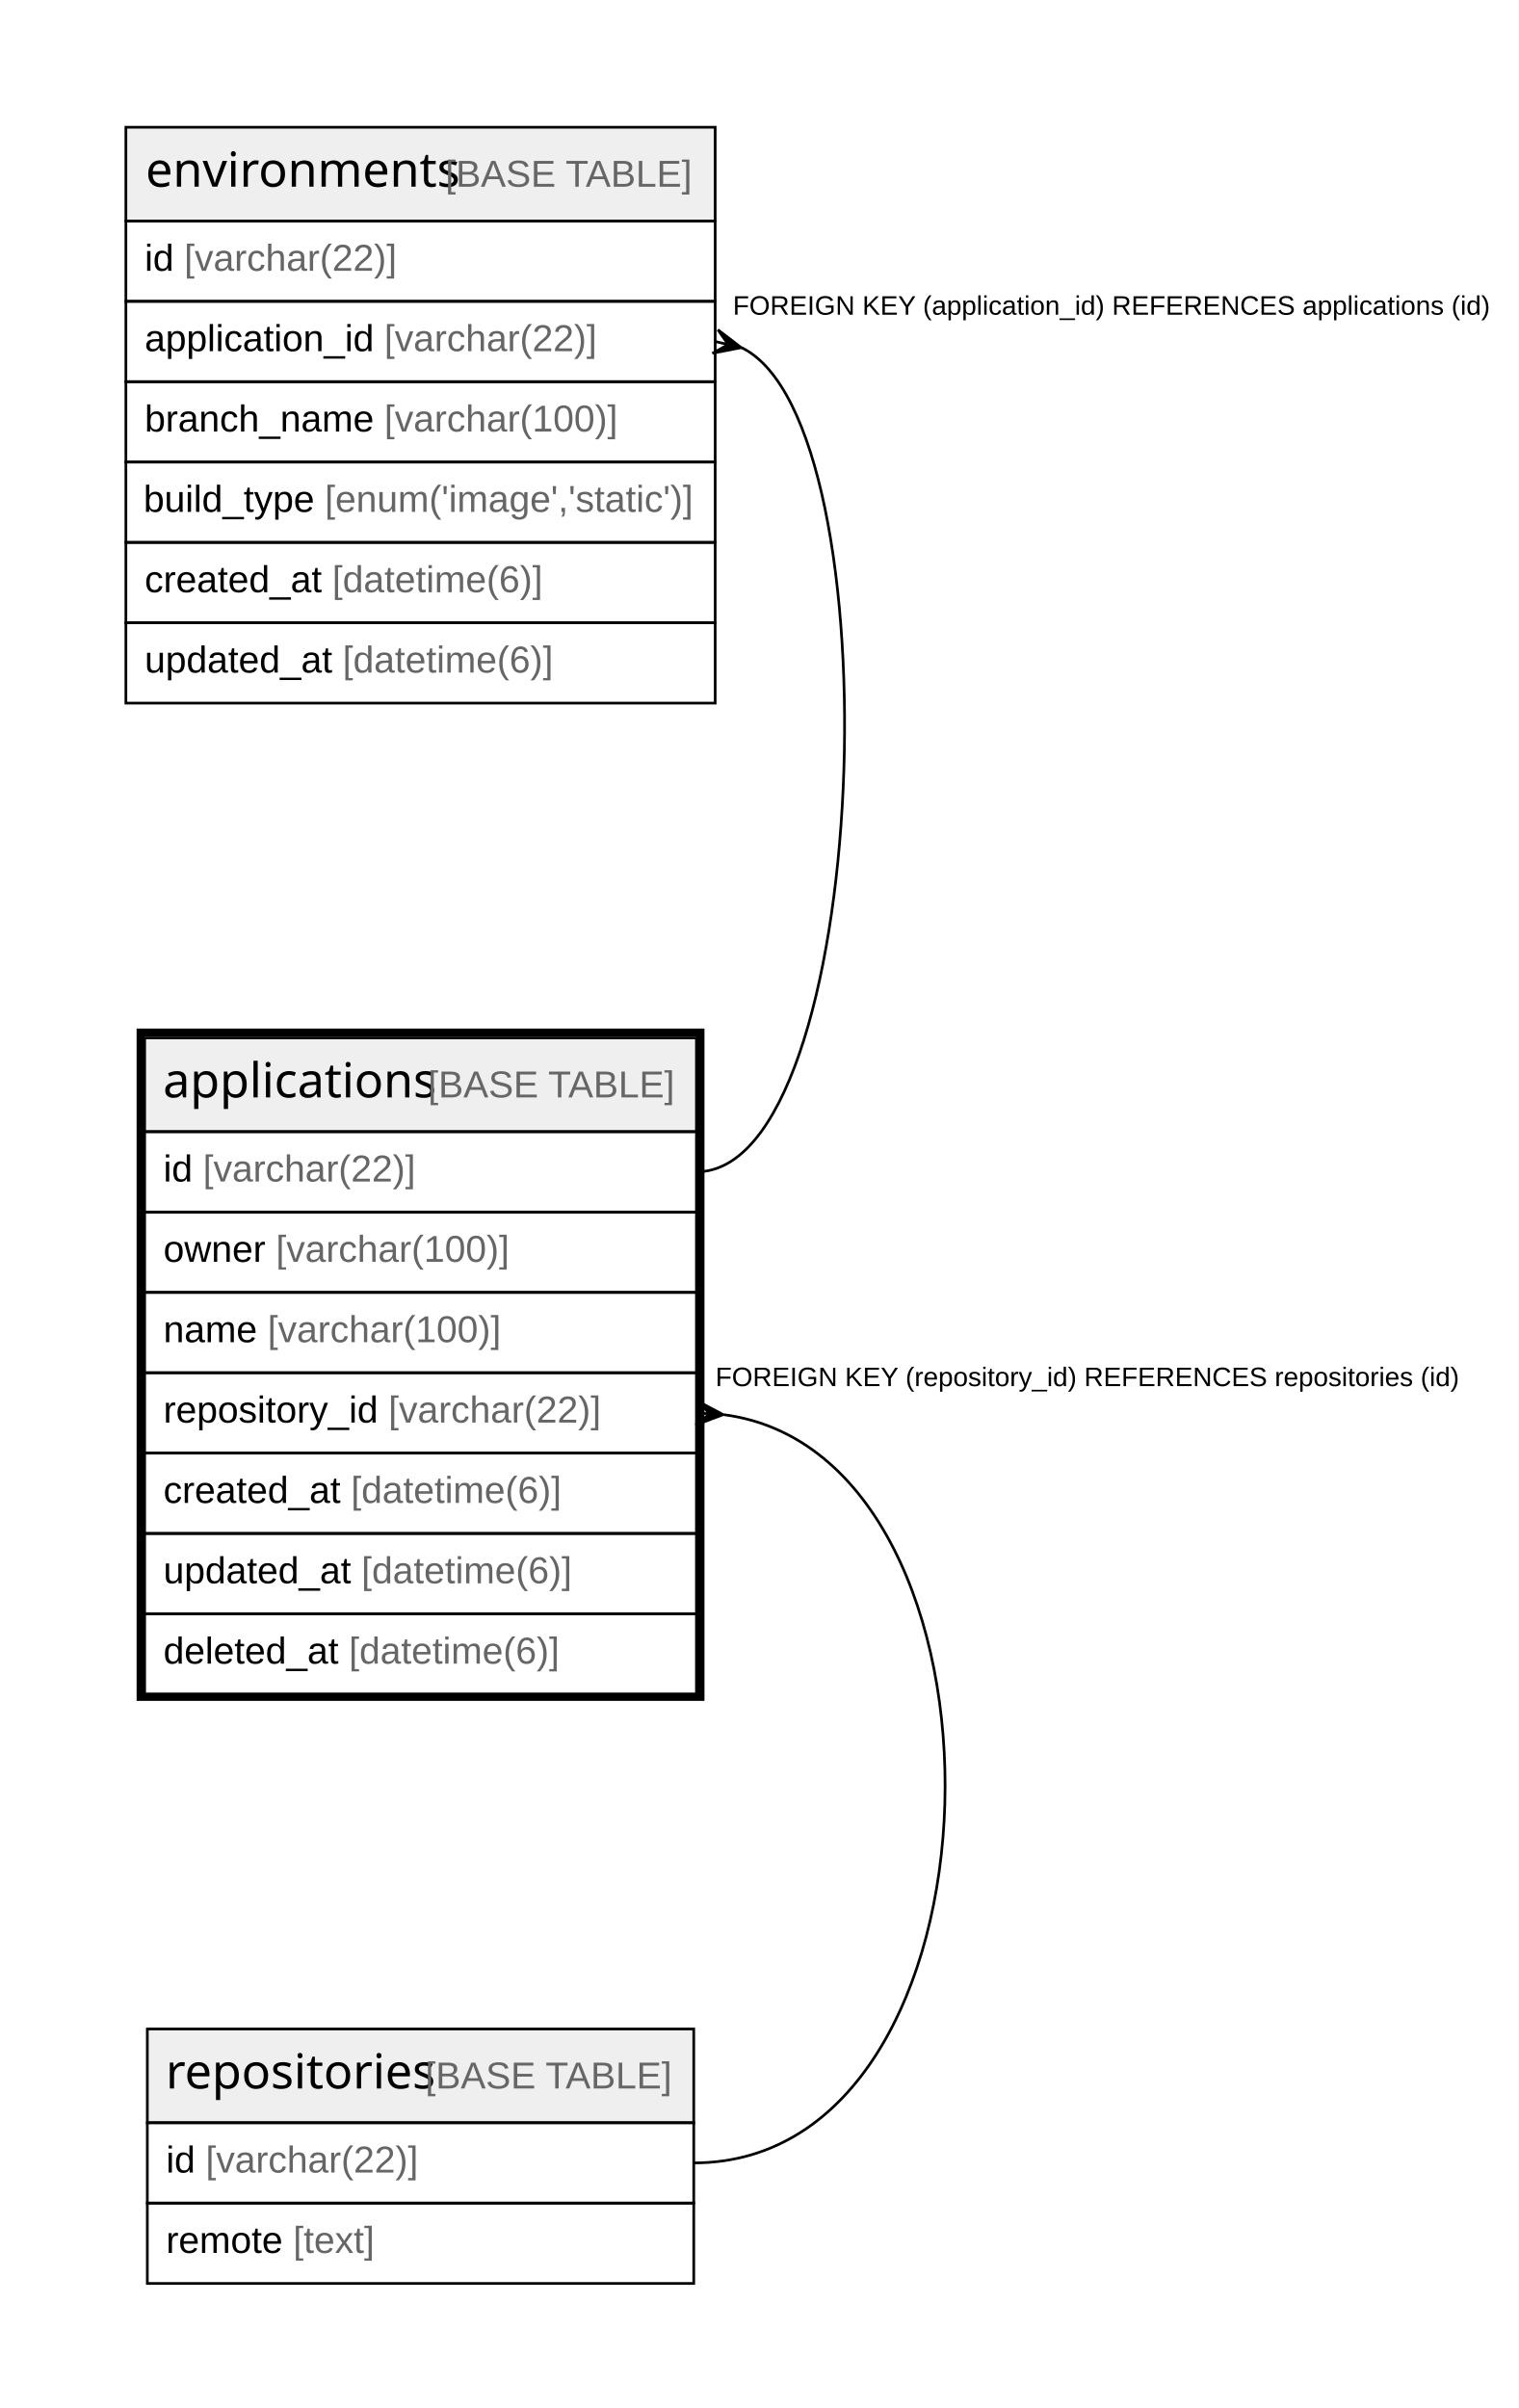
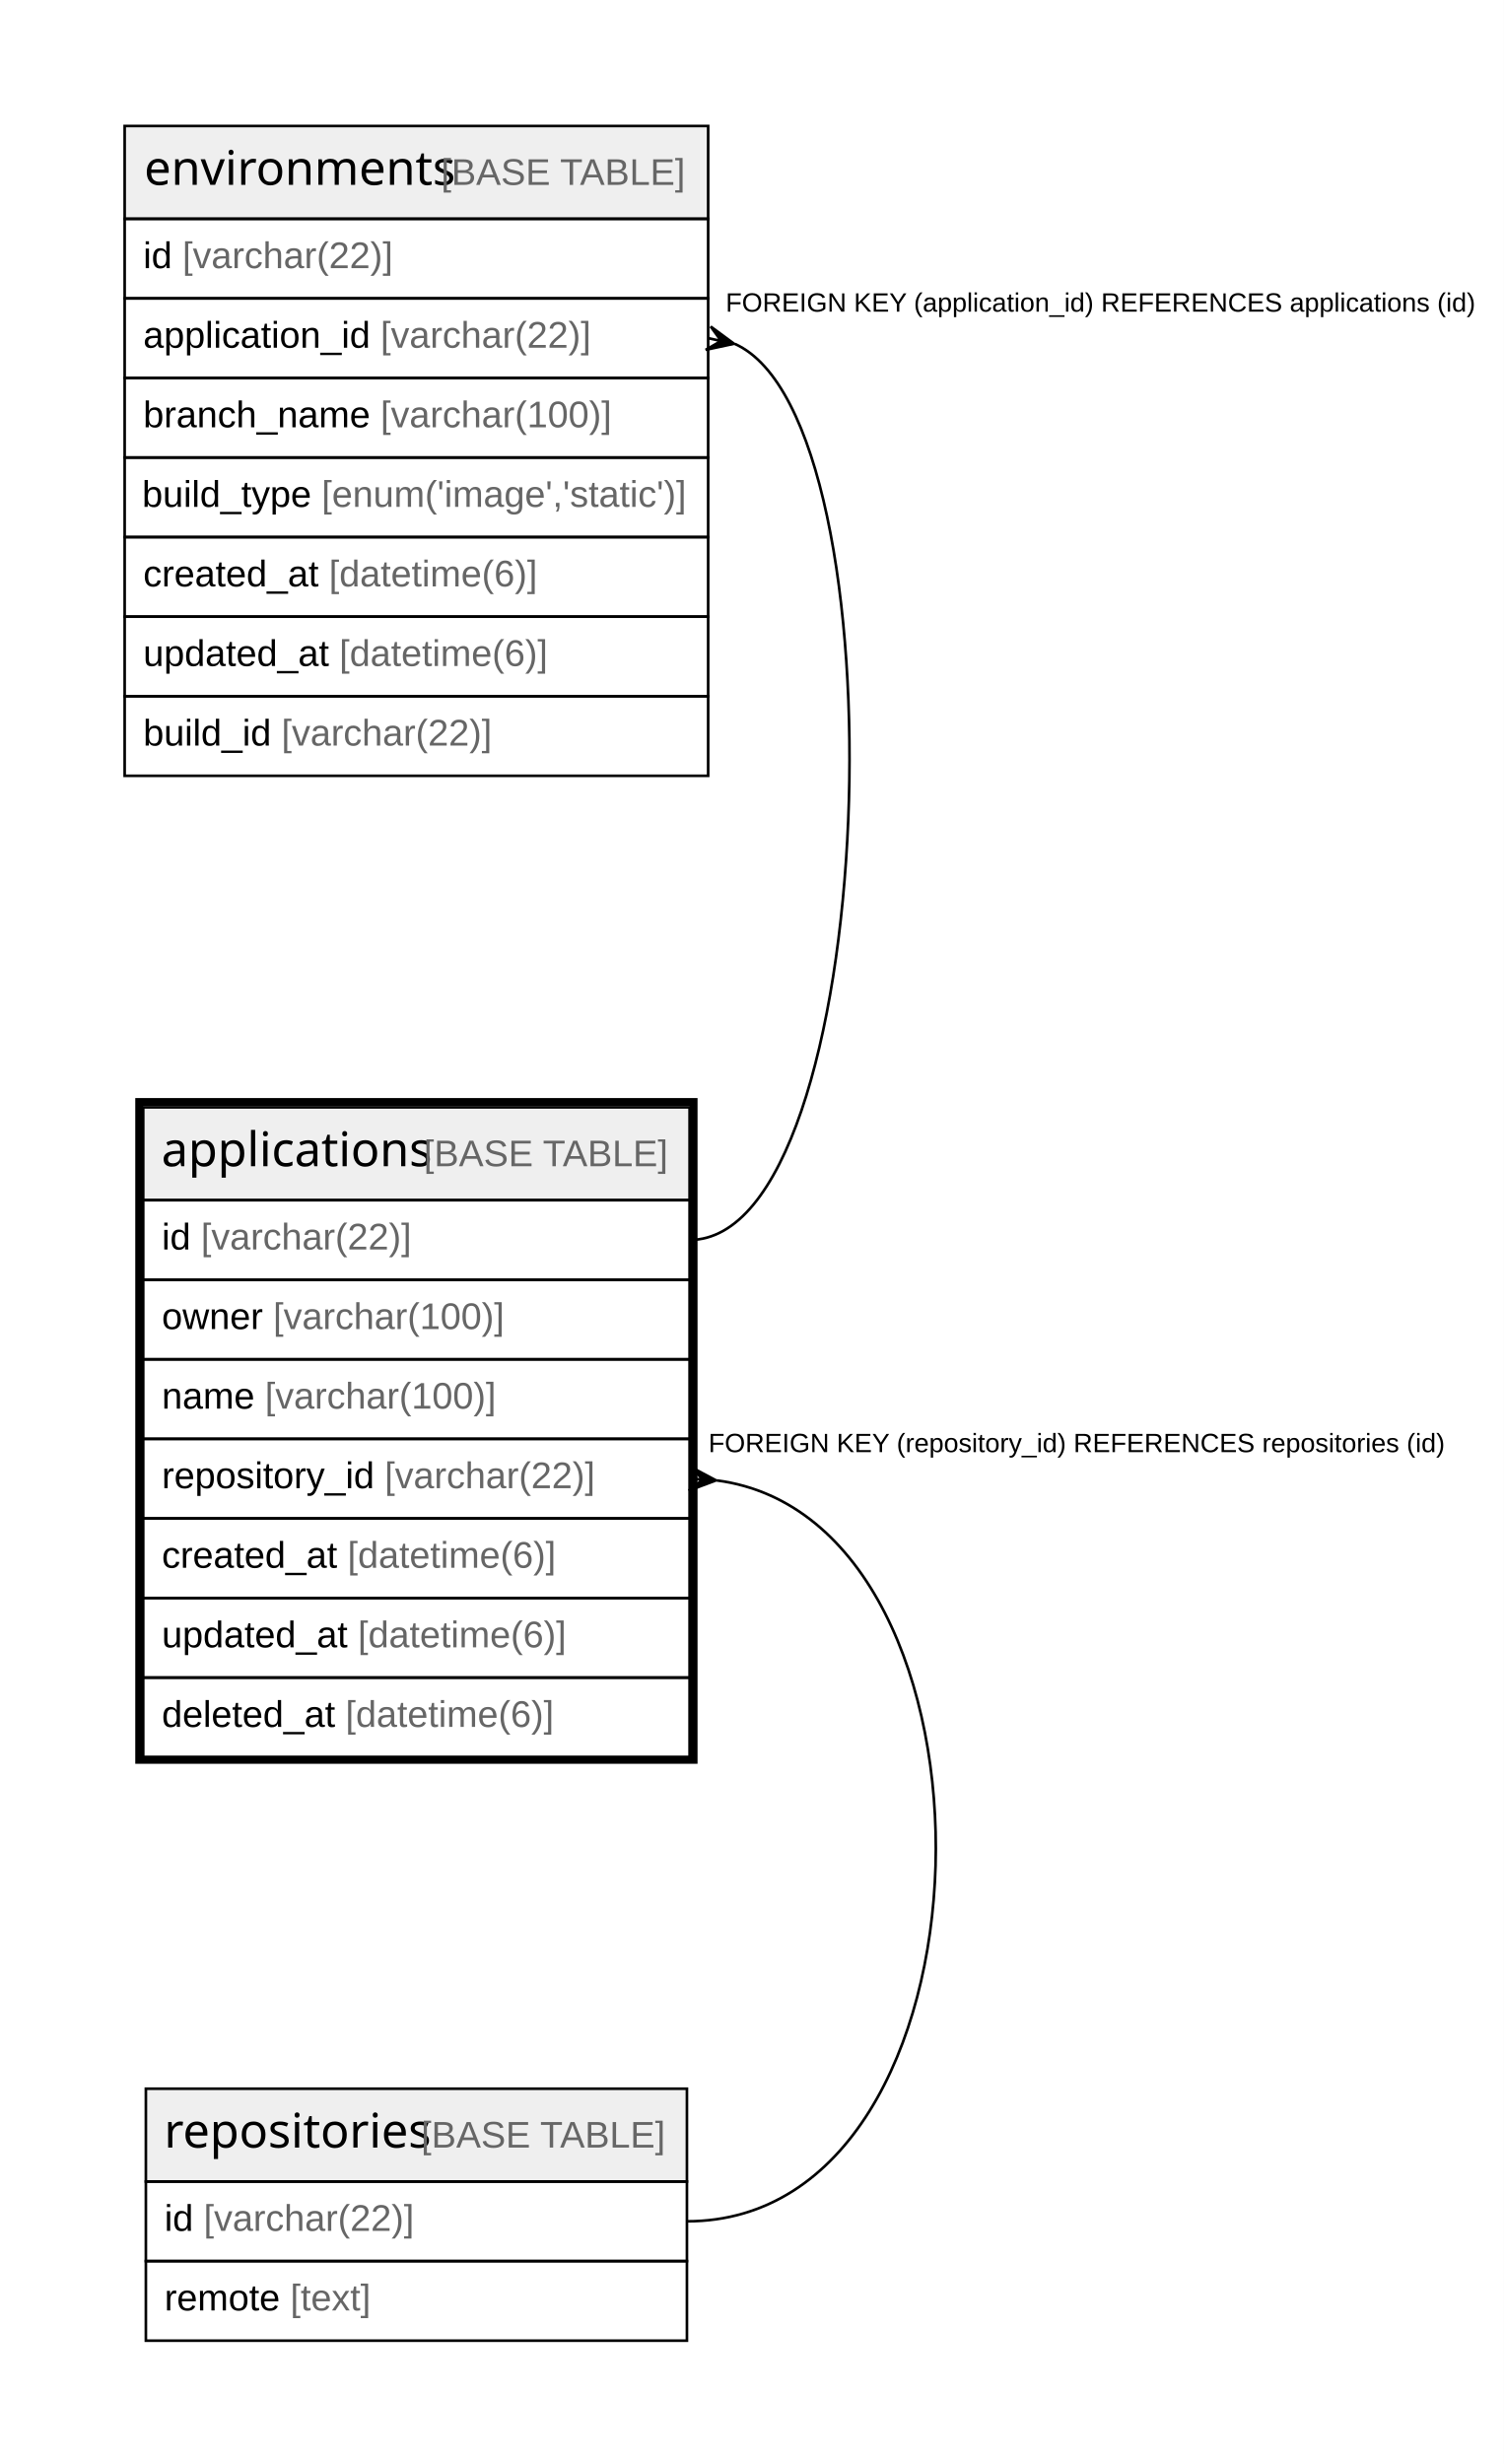
- <svg xmlns="http://www.w3.org/2000/svg" width="567pt" height="899pt" viewBox="0.00 0.00 567.00 899.00">
-   <g id="graph0" class="graph" transform="scale(1 1) rotate(0) translate(4 895)">
-     <polygon fill="#ffffff" stroke="transparent" points="-4,4 -4,-895 563,-895 563,4 -4,4" />
+ <svg xmlns="http://www.w3.org/2000/svg" width="567pt" height="929pt" viewBox="0.00 0.00 567.00 929.00">
+   <g id="graph0" class="graph" transform="scale(1 1) rotate(0) translate(4 925)">
+     <polygon fill="#ffffff" stroke="transparent" points="-4,4 -4,-925 563,-925 563,4 -4,4" />
    <g id="node1" class="node">
      <polygon fill="#efefef" stroke="transparent" points="50,-472.5 50,-507.5 256,-507.5 256,-472.5 50,-472.5" />
      <polygon fill="none" stroke="#000000" points="50,-472.5 50,-507.5 256,-507.5 256,-472.5 50,-472.5" />
      <text text-anchor="start" x="56.862" y="-485.3" font-family="Arial Bold" font-size="18.00" fill="#000000">
                applications
            </text>
      <text text-anchor="start" x="151.884" y="-485.3" font-family="Arial" font-size="14.00" fill="#000000" />
      <text text-anchor="start" x="155.775" y="-485.3" font-family="Arial" font-size="14.00" fill="#666666">[BASE
                TABLE]
            </text>
      <polygon fill="none" stroke="#000000" points="50,-442.5 50,-472.5 256,-472.5 256,-442.5 50,-442.5" />
      <text text-anchor="start" x="57" y="-453.9" font-family="Arial" font-size="14.00" fill="#000000">id</text>
      <text text-anchor="start" x="71.78" y="-453.9" font-family="Arial" font-size="14.00" fill="#666666">
                [varchar(22)]
            </text>
      <polygon fill="none" stroke="#000000" points="50,-412.5 50,-442.5 256,-442.5 256,-412.5 50,-412.5" />
      <text text-anchor="start" x="57" y="-423.9" font-family="Arial" font-size="14.00" fill="#000000">owner
            </text>
      <text text-anchor="start" x="99.006" y="-423.9" font-family="Arial" font-size="14.00" fill="#666666">
                [varchar(100)]
            </text>
      <polygon fill="none" stroke="#000000" points="50,-382.5 50,-412.5 256,-412.5 256,-382.5 50,-382.5" />
      <text text-anchor="start" x="57" y="-393.9" font-family="Arial" font-size="14.00" fill="#000000">name</text>
      <text text-anchor="start" x="95.899" y="-393.9" font-family="Arial" font-size="14.00" fill="#666666">
                [varchar(100)]
            </text>
      <polygon fill="none" stroke="#000000" points="50,-352.5 50,-382.5 256,-382.5 256,-352.5 50,-352.5" />
      <text text-anchor="start" x="57" y="-363.9" font-family="Arial" font-size="14.00" fill="#000000">
                repository_id
            </text>
      <text text-anchor="start" x="141.011" y="-363.9" font-family="Arial" font-size="14.00" fill="#666666">
                [varchar(22)]
            </text>
      <polygon fill="none" stroke="#000000" points="50,-322.5 50,-352.5 256,-352.5 256,-322.5 50,-322.5" />
      <text text-anchor="start" x="57" y="-333.9" font-family="Arial" font-size="14.00" fill="#000000">
                created_at
            </text>
      <text text-anchor="start" x="127.028" y="-333.9" font-family="Arial" font-size="14.00" fill="#666666">
                [datetime(6)]
            </text>
      <polygon fill="none" stroke="#000000" points="50,-292.5 50,-322.5 256,-322.5 256,-292.5 50,-292.5" />
      <text text-anchor="start" x="57" y="-303.9" font-family="Arial" font-size="14.00" fill="#000000">
                updated_at
            </text>
      <text text-anchor="start" x="130.933" y="-303.9" font-family="Arial" font-size="14.00" fill="#666666">
                [datetime(6)]
            </text>
      <polygon fill="none" stroke="#000000" points="50,-262.5 50,-292.5 256,-292.5 256,-262.5 50,-262.5" />
      <text text-anchor="start" x="57" y="-273.9" font-family="Arial" font-size="14.00" fill="#000000">
                deleted_at
            </text>
      <text text-anchor="start" x="126.257" y="-273.9" font-family="Arial" font-size="14.00" fill="#666666">
                [datetime(6)]
            </text>
      <polygon fill="none" stroke="#000000" stroke-width="3" points="48.5,-261.5 48.5,-509.5 257.5,-509.5 257.5,-261.5 48.5,-261.5" />
    </g>
    <g id="node3" class="node">
      <polygon fill="#efefef" stroke="transparent" points="51,-102.5 51,-137.5 255,-137.5 255,-102.5 51,-102.5" />
      <polygon fill="none" stroke="#000000" points="51,-102.5 51,-137.5 255,-137.5 255,-102.5 51,-102.5" />
      <text text-anchor="start" x="57.87" y="-115.3" font-family="Arial Bold" font-size="18.00" fill="#000000">
                repositories
            </text>
      <text text-anchor="start" x="150.876" y="-115.3" font-family="Arial" font-size="14.00" fill="#000000" />
      <text text-anchor="start" x="154.767" y="-115.3" font-family="Arial" font-size="14.00" fill="#666666">[BASE
                TABLE]
            </text>
      <polygon fill="none" stroke="#000000" points="51,-72.5 51,-102.5 255,-102.5 255,-72.5 51,-72.5" />
      <text text-anchor="start" x="58" y="-83.9" font-family="Arial" font-size="14.00" fill="#000000">id</text>
      <text text-anchor="start" x="72.78" y="-83.9" font-family="Arial" font-size="14.00" fill="#666666">
                [varchar(22)]
            </text>
      <polygon fill="none" stroke="#000000" points="51,-42.5 51,-72.5 255,-72.5 255,-42.5 51,-42.5" />
      <text text-anchor="start" x="58" y="-53.9" font-family="Arial" font-size="14.00" fill="#000000">remote
            </text>
      <text text-anchor="start" x="105.45" y="-53.9" font-family="Arial" font-size="14.00" fill="#666666">
                [text]
            </text>
    </g>
    <g id="edge2" class="edge">
      <path fill="none" stroke="#000000" d="M266.271,-366.839C380.29,-351.865 375.921,-87.5 255,-87.5" />
      <polygon fill="#000000" stroke="#000000" points="265.979,-366.858 255.711,-363.009 260.99,-367.179 256,-367.5 256,-367.5 256,-367.5 260.99,-367.179 256.289,-371.991 265.979,-366.858 265.979,-366.858" />
      <text text-anchor="start" x="263.111" y="-377.5" font-family="Arial" font-size="10.00" fill="#000000">
                FOREIGN KEY (repository_id) REFERENCES repositories (id)
            </text>
    </g>
    <g id="node2" class="node">
-       <polygon fill="#efefef" stroke="transparent" points="43,-812.5 43,-847.5 263,-847.5 263,-812.5 43,-812.5" />
-       <polygon fill="none" stroke="#000000" points="43,-812.5 43,-847.5 263,-847.5 263,-812.5 43,-812.5" />
-       <text text-anchor="start" x="50.364" y="-825.3" font-family="Arial Bold" font-size="18.00" fill="#000000">
+       <polygon fill="#efefef" stroke="transparent" points="43,-842.5 43,-877.5 263,-877.5 263,-842.5 43,-842.5" />
+       <polygon fill="none" stroke="#000000" points="43,-842.5 43,-877.5 263,-877.5 263,-842.5 43,-842.5" />
+       <text text-anchor="start" x="50.364" y="-855.3" font-family="Arial Bold" font-size="18.00" fill="#000000">
                environments
            </text>
-       <text text-anchor="start" x="158.382" y="-825.3" font-family="Arial" font-size="14.00" fill="#000000" />
-       <text text-anchor="start" x="162.273" y="-825.3" font-family="Arial" font-size="14.00" fill="#666666">[BASE
+       <text text-anchor="start" x="158.382" y="-855.3" font-family="Arial" font-size="14.00" fill="#000000" />
+       <text text-anchor="start" x="162.273" y="-855.3" font-family="Arial" font-size="14.00" fill="#666666">[BASE
                TABLE]
            </text>
+       <polygon fill="none" stroke="#000000" points="43,-812.5 43,-842.5 263,-842.5 263,-812.5 43,-812.5" />
+       <text text-anchor="start" x="50" y="-823.9" font-family="Arial" font-size="14.00" fill="#000000">id</text>
+       <text text-anchor="start" x="64.78" y="-823.9" font-family="Arial" font-size="14.00" fill="#666666">
+                 [varchar(22)]
+             </text>
      <polygon fill="none" stroke="#000000" points="43,-782.5 43,-812.5 263,-812.5 263,-782.5 43,-782.5" />
-       <text text-anchor="start" x="50" y="-793.9" font-family="Arial" font-size="14.00" fill="#000000">id</text>
-       <text text-anchor="start" x="64.78" y="-793.9" font-family="Arial" font-size="14.00" fill="#666666">
+       <text text-anchor="start" x="50" y="-793.9" font-family="Arial" font-size="14.00" fill="#000000">
+                 application_id
+             </text>
+       <text text-anchor="start" x="139.468" y="-793.9" font-family="Arial" font-size="14.00" fill="#666666">
                [varchar(22)]
            </text>
      <polygon fill="none" stroke="#000000" points="43,-752.5 43,-782.5 263,-782.5 263,-752.5 43,-752.5" />
      <text text-anchor="start" x="50" y="-763.9" font-family="Arial" font-size="14.00" fill="#000000">
-                 application_id
+                 branch_name
            </text>
-       <text text-anchor="start" x="139.468" y="-763.9" font-family="Arial" font-size="14.00" fill="#666666">
-                 [varchar(22)]
+       <text text-anchor="start" x="139.473" y="-763.9" font-family="Arial" font-size="14.00" fill="#666666">
+                 [varchar(100)]
            </text>
      <polygon fill="none" stroke="#000000" points="43,-722.5 43,-752.5 263,-752.5 263,-722.5 43,-722.5" />
-       <text text-anchor="start" x="50" y="-733.9" font-family="Arial" font-size="14.00" fill="#000000">
-                 branch_name
+       <text text-anchor="start" x="49.576" y="-733.9" font-family="Arial" font-size="14.00" fill="#000000">
+                 build_type
            </text>
-       <text text-anchor="start" x="139.473" y="-733.9" font-family="Arial" font-size="14.00" fill="#666666">
-                 [varchar(100)]
+       <text text-anchor="start" x="117.266" y="-733.9" font-family="Arial" font-size="14.00" fill="#666666">
+                 [enum('image','static')]
            </text>
      <polygon fill="none" stroke="#000000" points="43,-692.5 43,-722.5 263,-722.5 263,-692.5 43,-692.5" />
-       <text text-anchor="start" x="49.576" y="-703.9" font-family="Arial" font-size="14.00" fill="#000000">
-                 build_type
+       <text text-anchor="start" x="50" y="-703.9" font-family="Arial" font-size="14.00" fill="#000000">
+                 created_at
            </text>
-       <text text-anchor="start" x="117.266" y="-703.9" font-family="Arial" font-size="14.00" fill="#666666">
-                 [enum('image','static')]
+       <text text-anchor="start" x="120.028" y="-703.9" font-family="Arial" font-size="14.00" fill="#666666">
+                 [datetime(6)]
            </text>
      <polygon fill="none" stroke="#000000" points="43,-662.5 43,-692.5 263,-692.5 263,-662.5 43,-662.5" />
      <text text-anchor="start" x="50" y="-673.9" font-family="Arial" font-size="14.00" fill="#000000">
-                 created_at
+                 updated_at
            </text>
-       <text text-anchor="start" x="120.028" y="-673.9" font-family="Arial" font-size="14.00" fill="#666666">
+       <text text-anchor="start" x="123.933" y="-673.9" font-family="Arial" font-size="14.00" fill="#666666">
                [datetime(6)]
            </text>
      <polygon fill="none" stroke="#000000" points="43,-632.5 43,-662.5 263,-662.5 263,-632.5 43,-632.5" />
-       <text text-anchor="start" x="50" y="-643.9" font-family="Arial" font-size="14.00" fill="#000000">
-                 updated_at
+       <text text-anchor="start" x="50" y="-643.9" font-family="Arial" font-size="14.00" fill="#000000">build_id
            </text>
-       <text text-anchor="start" x="123.933" y="-643.9" font-family="Arial" font-size="14.00" fill="#666666">
-                 [datetime(6)]
+       <text text-anchor="start" x="102.123" y="-643.9" font-family="Arial" font-size="14.00" fill="#666666">
+                 [varchar(22)]
            </text>
    </g>
    <g id="edge1" class="edge">
-       <path fill="none" stroke="#000000" d="M272.912,-765.183C331.036,-736.815 321.407,-457.5 256,-457.5" />
-       <polygon fill="#000000" stroke="#000000" points="272.738,-765.224 261.976,-763.118 267.869,-766.362 263,-767.5 263,-767.5 263,-767.5 267.869,-766.362 264.024,-771.882 272.738,-765.224 272.738,-765.224" />
-       <text text-anchor="start" x="269.602" y="-777.5" font-family="Arial" font-size="10.00" fill="#000000">
+       <path fill="none" stroke="#000000" d="M273.084,-795.329C337.765,-766.372 328.029,-457.5 256,-457.5" />
+       <polygon fill="#000000" stroke="#000000" points="272.776,-795.395 262.053,-793.101 267.888,-796.448 263,-797.5 263,-797.5 263,-797.5 267.888,-796.448 263.947,-801.899 272.776,-795.395 272.776,-795.395" />
+       <text text-anchor="start" x="269.602" y="-807.5" font-family="Arial" font-size="10.00" fill="#000000">
                FOREIGN KEY (application_id) REFERENCES applications (id)
            </text>
    </g>
  </g>
</svg>
